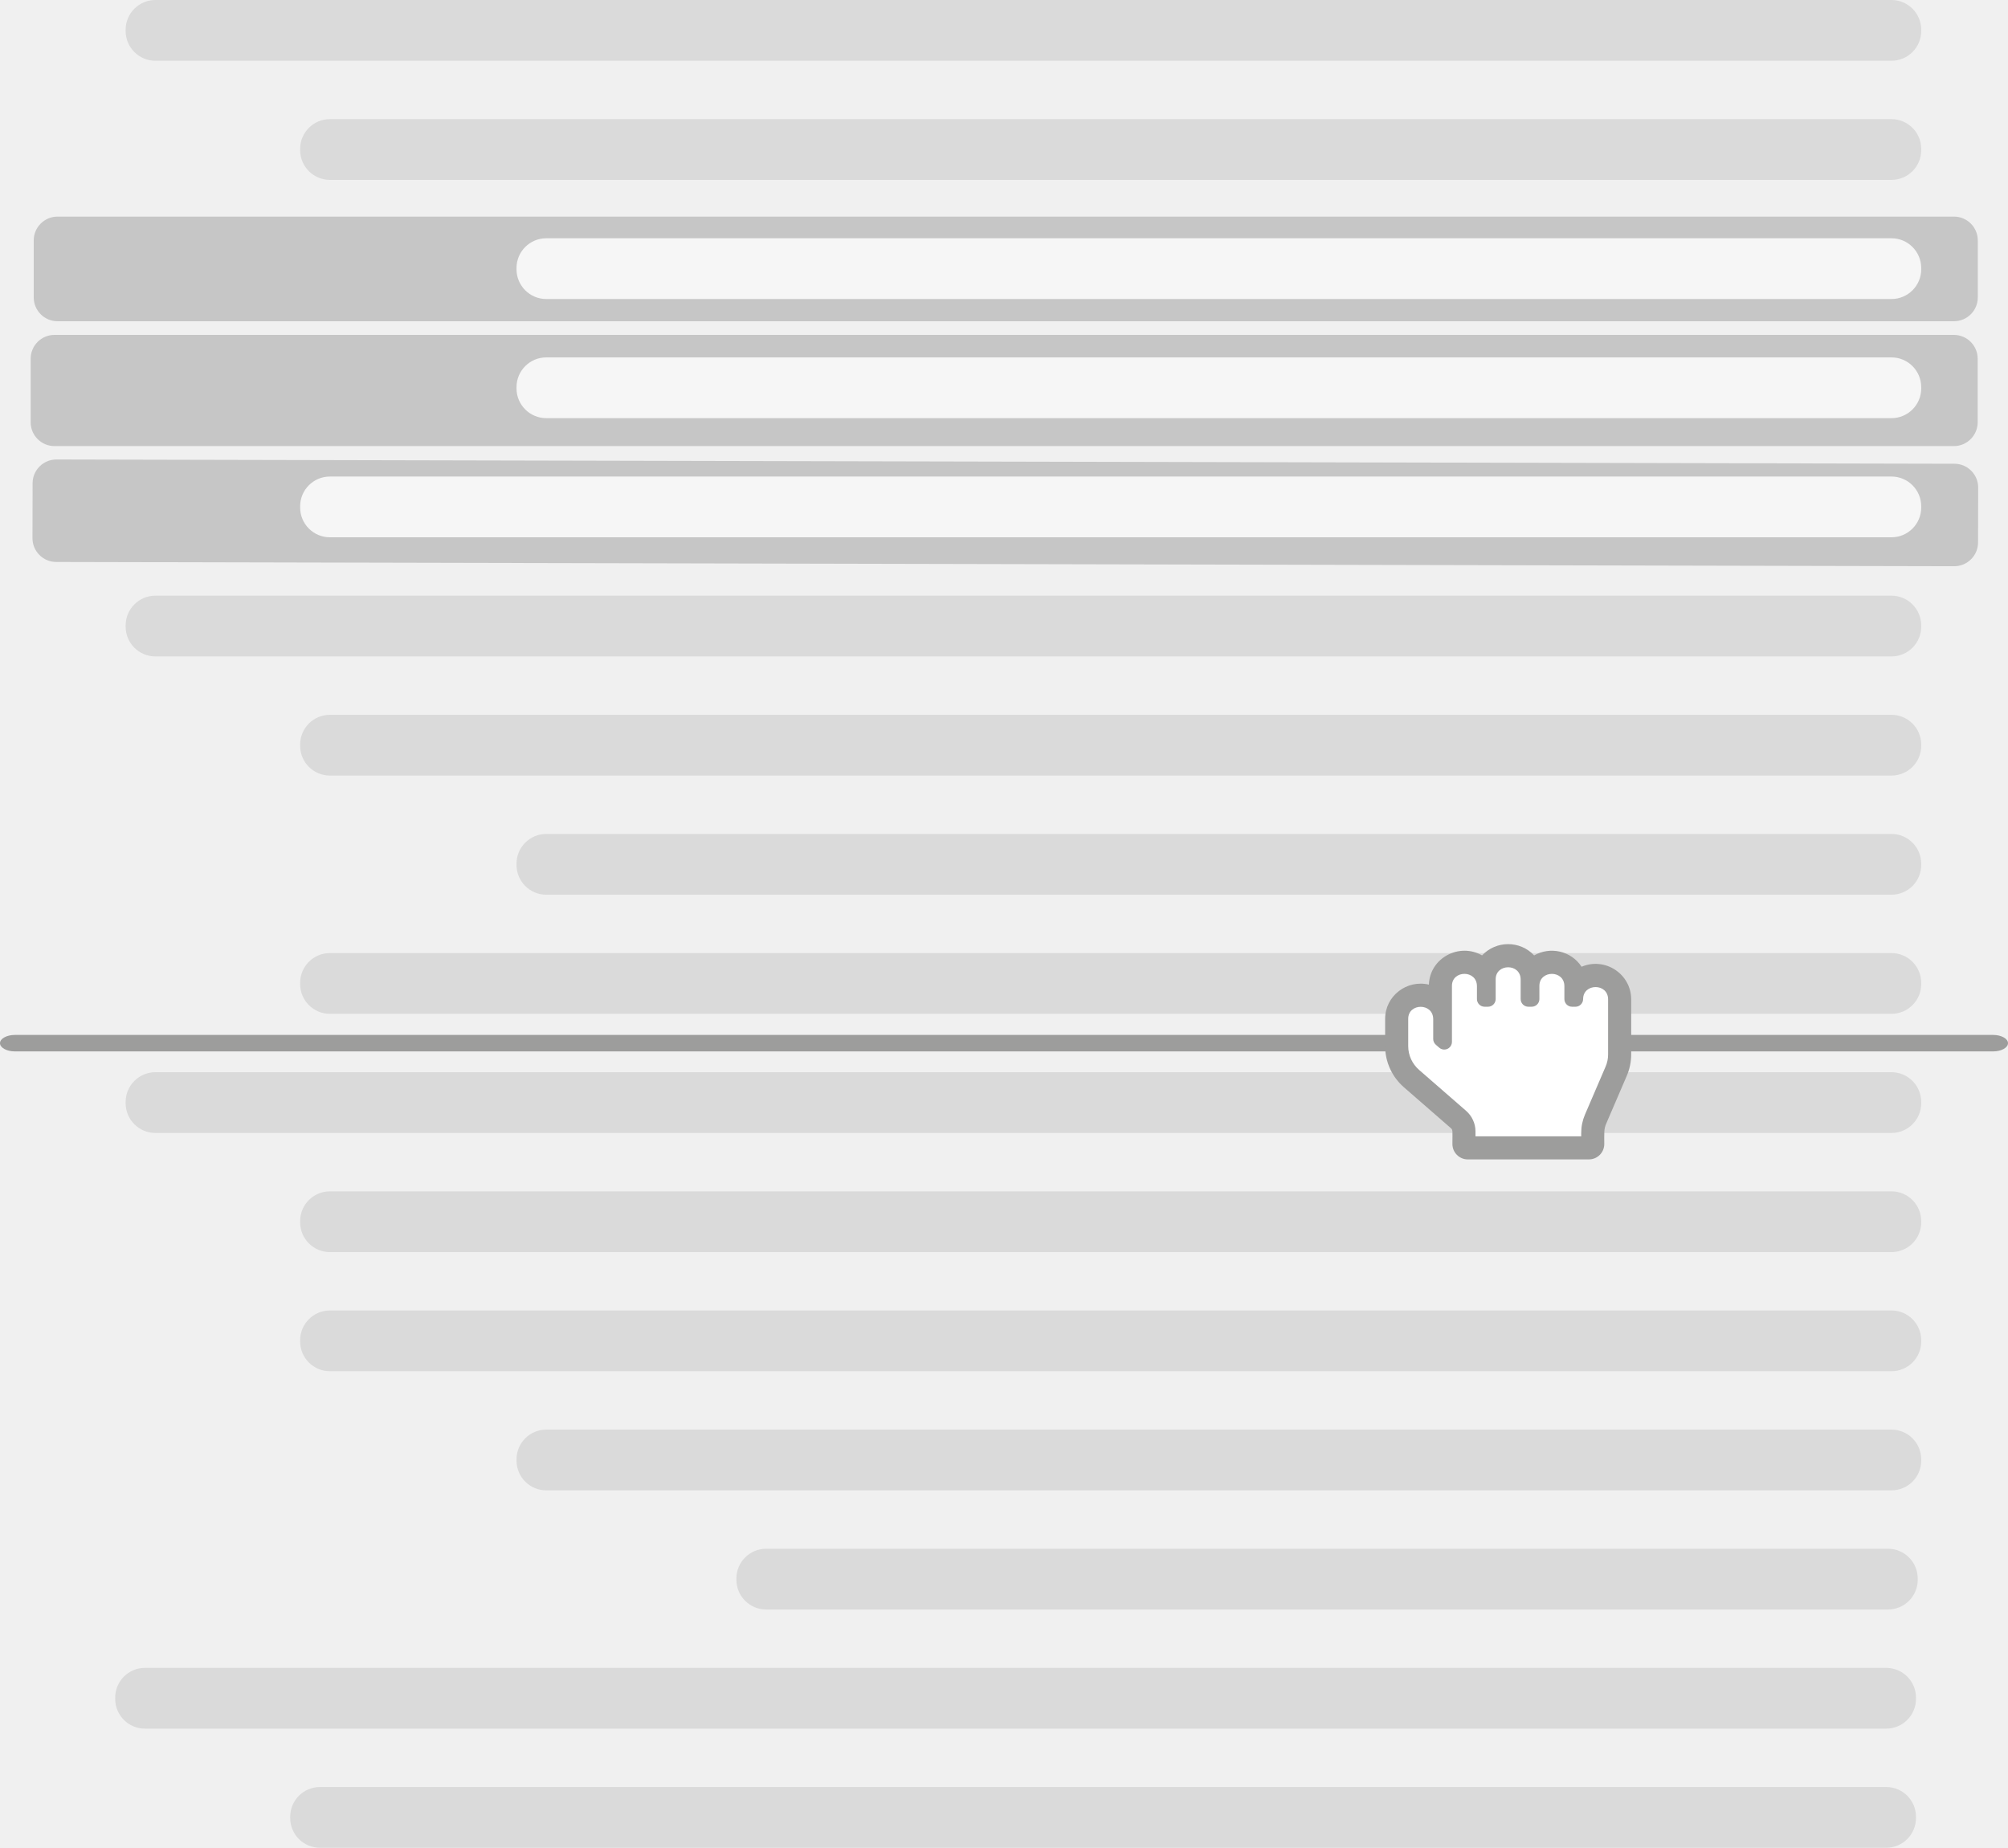
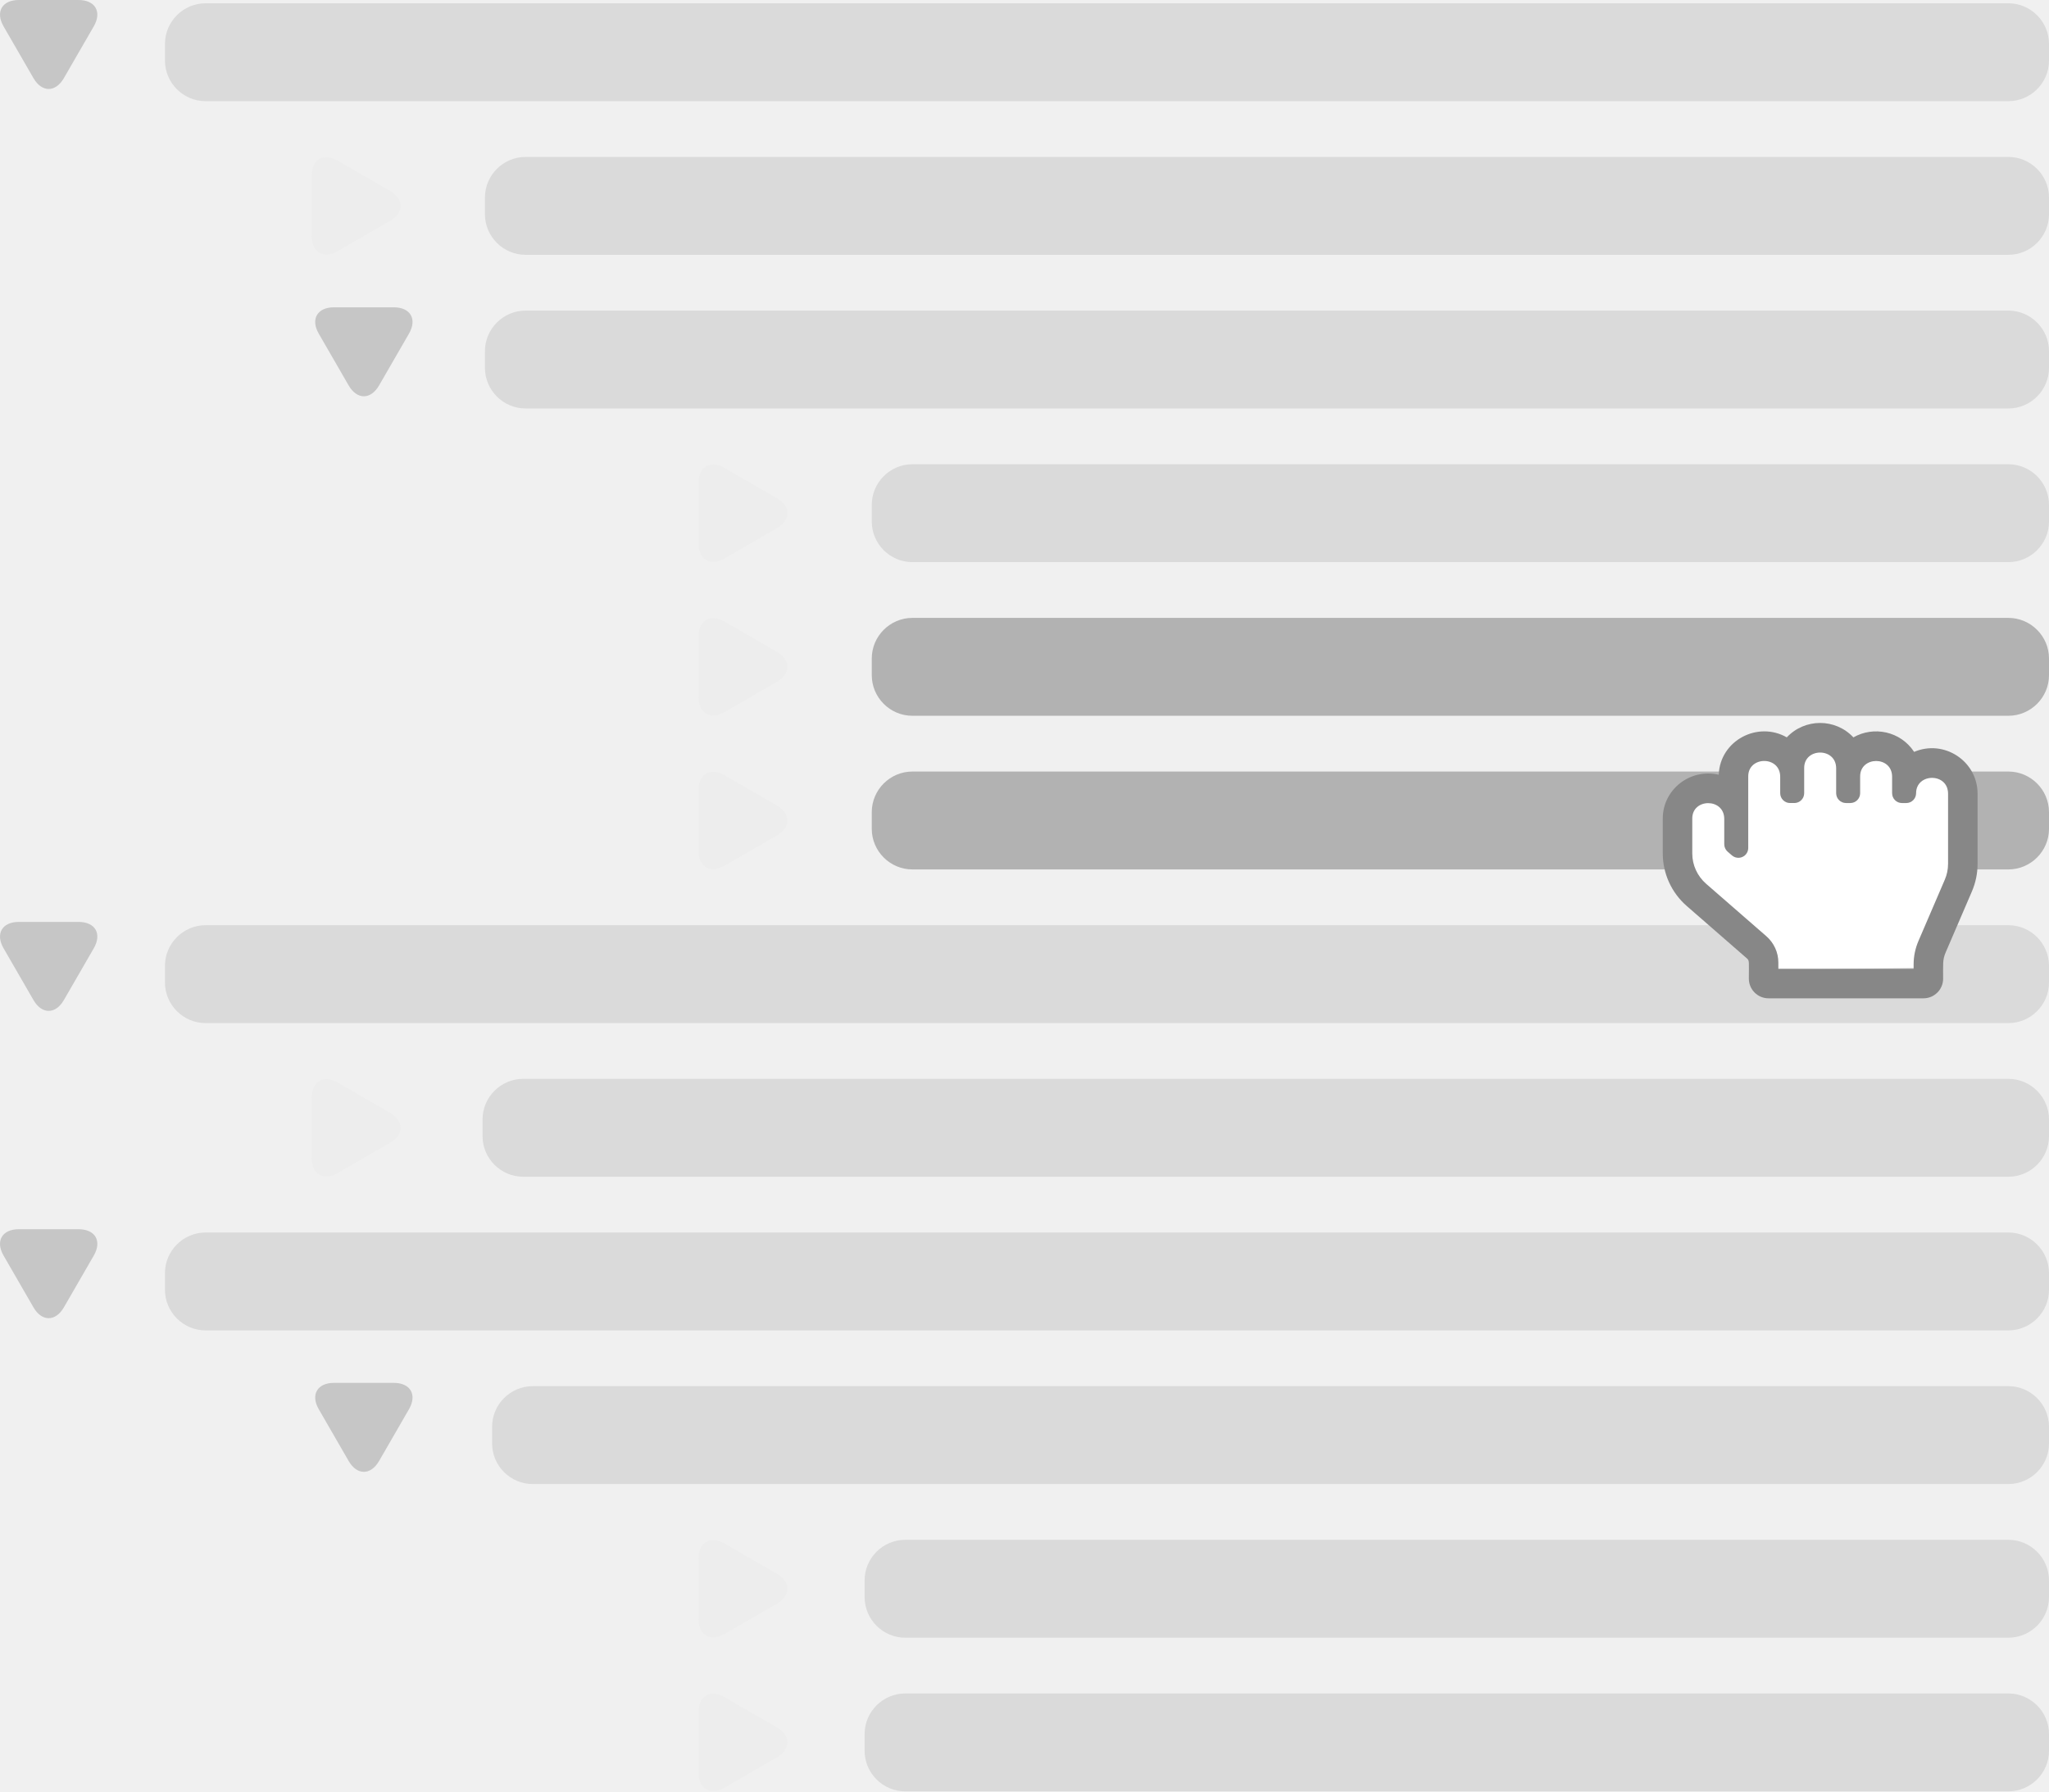
- <svg xmlns="http://www.w3.org/2000/svg" version="1.1" id="Ebene_1" x="0px" y="0px" width="191.789px" height="176.5px" viewBox="0 0 191.789 176.5" enable-background="new 0 0 191.789 176.5" xml:space="preserve">
+ <svg xmlns="http://www.w3.org/2000/svg" version="1.1" id="Ebene_1" x="0px" y="0px" width="286.029px" height="250.127px" viewBox="0 0 286.029 250.127" enable-background="new 0 0 286.029 250.127" xml:space="preserve">
  <g>
-     <path fill="#C6C6C6" d="M188.928,51.824c-0.003,1.247-1.026,2.265-2.273,2.263L5.364,53.68c-1.247-0.002-2.265-1.025-2.262-2.272   l0.012-5.254c0.003-1.247,1.026-2.265,2.273-2.263l181.291,0.407c1.247,0.002,2.265,1.025,2.262,2.272L188.928,51.824z" />
+     <path fill="#C6C6C6" d="M60.227-200.75c-0.002,1.247-1.025,2.265-2.272,2.262l-155.628-0.356c-1.247-0.003-2.265-1.026-2.262-2.273   l0.014-6.083c0.003-1.247,1.026-2.265,2.273-2.262l155.627,0.356c1.247,0.003,2.265,1.026,2.263,2.273L60.227-200.75z" />
  </g>
  <g>
-     <path fill="#C6C6C6" d="M188.903,28.417c0,1.247-1.021,2.268-2.268,2.268H5.49c-1.247,0-2.268-1.021-2.268-2.268v-5.458   c0-1.247,1.021-2.268,2.268-2.268h181.146c1.247,0,2.268,1.021,2.268,2.268V28.417z" />
+     <path fill="#C6C6C6" d="M60.203-223.531c0,1.247-1.021,2.268-2.268,2.268H-77.163c-1.247,0-2.268-1.021-2.268-2.268v-6.083   c0-1.247,1.021-2.268,2.268-2.268H57.935c1.247,0,2.268,1.021,2.268,2.268V-223.531z" />
  </g>
  <g>
-     <path fill="#C6C6C6" d="M188.892,40.342c0,1.247-1.021,2.268-2.268,2.268H5.198c-1.247,0-2.268-1.021-2.268-2.268v-6.084   c0-1.247,1.021-2.268,2.268-2.268h181.426c1.247,0,2.268,1.021,2.268,2.268V40.342z" />
+     <path fill="#C6C6C6" d="M60.194-212.232c0,1.247-1.021,2.268-2.268,2.268h-135.31c-1.247,0-2.268-1.021-2.268-2.268v-6.084   c0-1.247,1.021-2.268,2.268-2.268h135.31c1.247,0,2.268,1.021,2.268,2.268V-212.232z" />
  </g>
  <g>
-     <path fill="#DADADA" d="M183.5,2.968c0,1.559-1.275,2.834-2.834,2.834H14.835c-1.559,0-2.834-1.275-2.834-2.834V2.834   C12.001,1.275,13.276,0,14.835,0h165.83c1.559,0,2.834,1.275,2.834,2.834V2.968z" />
+     <rect x="186.8" y="-300.074" fill="#DADADA" width="114.75" height="5.803" />
+     <rect x="203.466" y="-287.627" fill="#DADADA" width="123.584" height="5.803" />
+     <rect x="224.134" y="-275.181" fill="#DADADA" width="66.416" height="5.803" />
+     <rect x="224.134" y="-262.734" fill="#DADADA" width="73.416" height="5.803" />
+     <rect x="203.466" y="-250.288" fill="#DADADA" width="142.334" height="5.803" />
+     <rect x="186.8" y="-237.841" fill="#DADADA" width="171.5" height="5.803" />
+     <rect x="203.466" y="-225.395" fill="#DADADA" width="120.834" height="5.803" />
+     <rect x="224.134" y="-212.949" fill="#DADADA" width="114.666" height="5.803" />
+     <rect x="203.466" y="-200.502" fill="#DADADA" width="121.584" height="5.803" />
+     <rect x="186.8" y="-188.056" fill="#DADADA" width="153.833" height="5.803" />
+     <rect x="203.466" y="-175.609" fill="#DADADA" width="154.834" height="5.803" />
+     <rect x="203.466" y="-163.163" fill="#DADADA" width="116.334" height="5.803" />
+     <rect x="224.134" y="-150.716" fill="#DADADA" width="117.416" height="5.803" />
+     <rect x="245.467" y="-138.27" fill="#DADADA" width="81.083" height="5.803" />
+     <rect x="186.8" y="-125.823" fill="#DADADA" width="122.75" height="5.803" />
+     <rect x="203.466" y="-113.376" fill="#DADADA" width="128.334" height="5.803" />
  </g>
  <g>
-     <path fill="#DADADA" d="M183.5,14.348c0,1.559-1.275,2.834-2.834,2.834H31.502c-1.559,0-2.834-1.275-2.834-2.834v-0.134   c0-1.559,1.275-2.834,2.834-2.834h149.163c1.559,0,2.834,1.275,2.834,2.834V14.348z" />
+     <path fill="#C6C6C6" d="M57.465-249.605c0,1.559-1.275,2.834-2.834,2.834h-165.83c-1.559,0-2.834-1.275-2.834-2.834v-0.134   c0-1.559,1.275-2.834,2.834-2.834h165.83c1.559,0,2.834,1.275,2.834,2.834V-249.605z" />
  </g>
  <g>
-     <path fill="#F6F6F6" d="M183.5,25.728c0,1.559-1.275,2.834-2.834,2.834H52.168c-1.559,0-2.834-1.275-2.834-2.834v-0.134   c0-1.559,1.275-2.834,2.834-2.834h128.497c1.559,0,2.834,1.275,2.834,2.834V25.728z" />
+     <path fill="#C6C6C6" d="M57.465-238.226c0,1.559-1.275,2.834-2.834,2.834H-94.532c-1.559,0-2.834-1.275-2.834-2.834v-0.134   c0-1.559,1.275-2.834,2.834-2.834H54.631c1.559,0,2.834,1.275,2.834,2.834V-238.226z" />
  </g>
  <g>
-     <path fill="#F6F6F6" d="M183.5,37.108c0,1.559-1.275,2.834-2.834,2.834H52.168c-1.559,0-2.834-1.275-2.834-2.834v-0.134   c0-1.559,1.275-2.834,2.834-2.834h128.497c1.559,0,2.834,1.275,2.834,2.834V37.108z" />
+     <path fill="#F6F6F6" d="M57.465-226.846c0,1.559-1.275,2.834-2.834,2.834H-73.866c-1.559,0-2.834-1.275-2.834-2.834v-0.134   c0-1.559,1.275-2.834,2.834-2.834H54.631c1.559,0,2.834,1.275,2.834,2.834V-226.846z" />
  </g>
  <g>
-     <path fill="#F6F6F6" d="M183.5,48.488c0,1.559-1.275,2.834-2.834,2.834H31.502c-1.559,0-2.834-1.275-2.834-2.834v-0.134   c0-1.559,1.275-2.834,2.834-2.834h149.163c1.559,0,2.834,1.275,2.834,2.834V48.488z" />
+     <path fill="#F6F6F6" d="M57.465-215.466c0,1.559-1.275,2.834-2.834,2.834H-73.866c-1.559,0-2.834-1.275-2.834-2.834v-0.134   c0-1.559,1.275-2.834,2.834-2.834H54.631c1.559,0,2.834,1.275,2.834,2.834V-215.466z" />
  </g>
  <g>
-     <path fill="#DADADA" d="M183.5,59.868c0,1.559-1.275,2.834-2.834,2.834H14.835c-1.559,0-2.834-1.275-2.834-2.834v-0.134   c0-1.559,1.275-2.834,2.834-2.834h165.83c1.559,0,2.834,1.275,2.834,2.834V59.868z" />
+     <path fill="#F6F6F6" d="M57.465-204.086c0,1.559-1.275,2.834-2.834,2.834H-94.532c-1.559,0-2.834-1.275-2.834-2.834v-0.134   c0-1.559,1.275-2.834,2.834-2.834H54.631c1.559,0,2.834,1.275,2.834,2.834V-204.086z" />
  </g>
  <g>
-     <path fill="#DADADA" d="M183.5,71.248c0,1.559-1.275,2.834-2.834,2.834H31.502c-1.559,0-2.834-1.275-2.834-2.834v-0.134   c0-1.559,1.275-2.834,2.834-2.834h149.163c1.559,0,2.834,1.275,2.834,2.834V71.248z" />
+     <path fill="#C6C6C6" d="M57.465-192.706c0,1.559-1.275,2.834-2.834,2.834h-165.83c-1.559,0-2.834-1.275-2.834-2.834v-0.134   c0-1.559,1.275-2.834,2.834-2.834h165.83c1.559,0,2.834,1.275,2.834,2.834V-192.706z" />
  </g>
  <g>
-     <path fill="#DADADA" d="M183.5,82.628c0,1.559-1.275,2.834-2.834,2.834H52.168c-1.559,0-2.834-1.275-2.834-2.834v-0.135   c0-1.559,1.275-2.834,2.834-2.834h128.497c1.559,0,2.834,1.275,2.834,2.834V82.628z" />
+     <path fill="#C6C6C6" d="M57.465-181.326c0,1.559-1.275,2.834-2.834,2.834H-94.532c-1.559,0-2.834-1.275-2.834-2.834v-0.134   c0-1.559,1.275-2.834,2.834-2.834H54.631c1.559,0,2.834,1.275,2.834,2.834V-181.326z" />
  </g>
  <g>
-     <path fill="#DADADA" d="M183.5,94.007c0,1.559-1.275,2.834-2.834,2.834H31.502c-1.559,0-2.834-1.275-2.834-2.834v-0.135   c0-1.559,1.275-2.834,2.834-2.834h149.163c1.559,0,2.834,1.275,2.834,2.834V94.007z" />
+     <path fill="#C6C6C6" d="M57.465-169.946c0,1.559-1.275,2.834-2.834,2.834H-73.866c-1.559,0-2.834-1.275-2.834-2.834v-0.135   c0-1.559,1.275-2.834,2.834-2.834H54.631c1.559,0,2.834,1.275,2.834,2.834V-169.946z" />
  </g>
  <g>
-     <path fill="#DADADA" d="M183.5,105.387c0,1.559-1.275,2.834-2.834,2.834H14.835c-1.559,0-2.834-1.275-2.834-2.834v-0.134   c0-1.559,1.275-2.834,2.834-2.834h165.83c1.559,0,2.834,1.275,2.834,2.834V105.387z" />
+     <path fill="#C6C6C6" d="M57.465-158.566c0,1.559-1.275,2.834-2.834,2.834H-94.532c-1.559,0-2.834-1.275-2.834-2.834v-0.135   c0-1.559,1.275-2.834,2.834-2.834H54.631c1.559,0,2.834,1.275,2.834,2.834V-158.566z" />
  </g>
  <g>
-     <path fill="#DADADA" d="M183.5,116.767c0,1.559-1.275,2.834-2.834,2.834H31.502c-1.559,0-2.834-1.275-2.834-2.834v-0.134   c0-1.559,1.275-2.834,2.834-2.834h149.163c1.559,0,2.834,1.275,2.834,2.834V116.767z" />
+     <path fill="#C6C6C6" d="M57.465-147.187c0,1.559-1.275,2.834-2.834,2.834h-165.83c-1.559,0-2.834-1.275-2.834-2.834v-0.134   c0-1.559,1.275-2.834,2.834-2.834h165.83c1.559,0,2.834,1.275,2.834,2.834V-147.187z" />
  </g>
  <g>
-     <path fill="#DADADA" d="M183.5,128.146c0,1.559-1.275,2.834-2.834,2.834H31.502c-1.559,0-2.834-1.275-2.834-2.834v-0.134   c0-1.559,1.275-2.834,2.834-2.834h149.163c1.559,0,2.834,1.275,2.834,2.834V128.146z" />
+     <path fill="#C6C6C6" d="M57.465-135.807c0,1.559-1.275,2.834-2.834,2.834H-94.532c-1.559,0-2.834-1.275-2.834-2.834v-0.134   c0-1.559,1.275-2.834,2.834-2.834H54.631c1.559,0,2.834,1.275,2.834,2.834V-135.807z" />
  </g>
  <g>
-     <path fill="#DADADA" d="M183.5,139.526c0,1.559-1.275,2.834-2.834,2.834H52.168c-1.559,0-2.834-1.275-2.834-2.834v-0.134   c0-1.559,1.275-2.834,2.834-2.834h128.497c1.559,0,2.834,1.275,2.834,2.834V139.526z" />
+     <path fill="#C6C6C6" d="M57.465-124.427c0,1.559-1.275,2.834-2.834,2.834H-94.532c-1.559,0-2.834-1.275-2.834-2.834v-0.134   c0-1.559,1.275-2.834,2.834-2.834H54.631c1.559,0,2.834,1.275,2.834,2.834V-124.427z" />
  </g>
  <g>
-     <path fill="#DADADA" d="M183.167,150.907c0,1.559-1.275,2.834-2.834,2.834H73.169c-1.559,0-2.834-1.275-2.834-2.834v-0.135   c0-1.559,1.275-2.834,2.834-2.834h107.163c1.559,0,2.834,1.275,2.834,2.834V150.907z" />
+     <path fill="#C6C6C6" d="M57.465-113.047c0,1.559-1.275,2.834-2.834,2.834H-73.866c-1.559,0-2.834-1.275-2.834-2.834v-0.134   c0-1.559,1.275-2.834,2.834-2.834H54.631c1.559,0,2.834,1.275,2.834,2.834V-113.047z" />
  </g>
  <g>
-     <path fill="#DADADA" d="M183,162.286c0,1.559-1.275,2.834-2.834,2.834H13.836c-1.559,0-2.834-1.275-2.834-2.834v-0.134   c0-1.559,1.275-2.834,2.834-2.834h166.33c1.559,0,2.834,1.275,2.834,2.834V162.286z" />
+     <path fill="#C6C6C6" d="M57.132-101.667c0,1.559-1.275,2.834-2.834,2.834H-52.865c-1.559,0-2.834-1.275-2.834-2.834v-0.135   c0-1.559,1.275-2.834,2.834-2.834H54.298c1.559,0,2.834,1.275,2.834,2.834V-101.667z" />
  </g>
  <g>
-     <path fill="#DADADA" d="M183,173.666c0,1.559-1.275,2.834-2.834,2.834H30.552c-1.559,0-2.834-1.275-2.834-2.834v-0.134   c0-1.559,1.275-2.834,2.834-2.834h149.614c1.559,0,2.834,1.275,2.834,2.834V173.666z" />
+     <path fill="#C6C6C6" d="M56.966-90.288c0,1.559-1.275,2.834-2.834,2.834h-166.33c-1.559,0-2.834-1.275-2.834-2.834v-0.134   c0-1.559,1.275-2.834,2.834-2.834h166.33c1.559,0,2.834,1.275,2.834,2.834V-90.288z" />
  </g>
  <g>
-     <path fill="#9D9D9C" d="M191.789,99.645c0,0.433-0.638,0.787-1.417,0.787H1.417c-0.78,0-1.417-0.354-1.417-0.787   c0-0.433,0.638-0.787,1.417-0.787h188.954C191.151,98.858,191.789,99.212,191.789,99.645z" />
+     <path fill="#C6C6C6" d="M56.966-78.908c0,1.559-1.275,2.834-2.834,2.834H-95.483c-1.559,0-2.834-1.275-2.834-2.834v-0.134   c0-1.559,1.275-2.834,2.834-2.834H54.131c1.559,0,2.834,1.275,2.834,2.834V-78.908z" />
  </g>
  <g>
-     <polygon fill="#FFFFFF" points="133.962,95.805 137.179,95.374 138.944,91.805 145.925,91.961 152.043,93.452 154.789,95.06    154.75,101.218 151.376,109.493 140.826,109.689 137.493,105.179 133.649,101.806  " />
-     <path fill="#9D9D9C" d="M151.063,92.344c-1.026-1.556-3.033-1.94-4.534-1.083c-1.353-1.444-3.632-1.427-4.973-0.001   c-2.163-1.24-4.989,0.232-5.079,2.791c-2.12-0.497-4.179,1.09-4.179,3.268v2.613c0,1.503,0.655,2.936,1.799,3.93l4.485,3.905   c0.195,0.17,0.142,0.256,0.142,1.511c0,0.811,0.658,1.469,1.469,1.469h11.566c0.811,0,1.469-0.658,1.469-1.469   c0-1.079-0.046-1.412,0.184-1.945l1.966-4.572c0.279-0.652,0.421-1.341,0.421-2.046v-5.253   C155.798,93.036,153.304,91.391,151.063,92.344z M153.595,100.714c0,0.403-0.082,0.803-0.243,1.174l-1.966,4.574   c-0.239,0.559-0.361,1.149-0.361,1.756v0.325h-10.098v-0.473c0-0.751-0.329-1.467-0.898-1.964l-4.485-3.905   c-0.663-0.578-1.042-1.405-1.042-2.27v-2.614c0-1.524,2.387-1.539,2.387,0.031v1.893c0,0.212,0.092,0.414,0.252,0.554l0.322,0.28   c0.306,0.266,0.769,0.234,1.036-0.072c0.114-0.134,0.18-0.305,0.18-0.482v-5.351c0-1.52,2.387-1.548,2.387,0.032v1.228   c0,0.405,0.329,0.734,0.734,0.734h0.321c0.405,0,0.734-0.329,0.734-0.734v-1.889c0-1.521,2.387-1.546,2.387,0.031v1.858   c0,0.405,0.329,0.734,0.734,0.734h0.321c0.405,0,0.734-0.329,0.734-0.734v-1.259c0-1.516,2.387-1.55,2.387,0.032v1.228   c0,0.405,0.329,0.734,0.734,0.734h0.321c0.405,0,0.734-0.329,0.734-0.734c0-1.521,2.387-1.543,2.387,0.031V100.714z" />
+     <path fill="#9D9D9C" d="M65.754-152.929c0,0.315-0.638,0.572-1.417,0.572h-188.954c-0.78,0-1.417-0.257-1.417-0.572   s0.638-0.572,1.417-0.572H64.337C65.117-153.501,65.754-153.244,65.754-152.929z" />
  </g>
+   <g>
+     <polygon fill="#FFFFFF" points="7.928,-156.769 11.144,-157.2 12.909,-160.769 19.89,-160.612 26.009,-159.122 28.754,-157.514    28.715,-151.356 25.342,-143.081 14.792,-142.884 11.458,-147.395 7.614,-150.768  " />
+     <path fill="#9D9D9C" d="M25.028-160.23c-1.026-1.556-3.033-1.94-4.534-1.083c-1.353-1.444-3.632-1.427-4.973-0.001   c-2.163-1.24-4.989,0.232-5.079,2.791c-2.12-0.497-4.179,1.09-4.179,3.268v2.613c0,1.503,0.655,2.936,1.799,3.93l4.485,3.905   c0.195,0.17,0.142,0.256,0.142,1.511c0,0.811,0.658,1.469,1.469,1.469h11.566c0.811,0,1.469-0.658,1.469-1.469   c0-1.079-0.046-1.412,0.184-1.945l1.966-4.572c0.279-0.652,0.421-1.341,0.421-2.046v-5.253   C29.764-159.538,27.27-161.183,25.028-160.23z M27.561-151.859c0,0.403-0.082,0.803-0.243,1.174l-1.966,4.574   c-0.239,0.559-0.361,1.149-0.361,1.756v0.325H14.893v-0.473c0-0.751-0.329-1.467-0.898-1.964l-4.485-3.905   c-0.663-0.578-1.042-1.405-1.042-2.27v-2.614c0-1.524,2.387-1.539,2.387,0.031v1.893c0,0.212,0.092,0.414,0.252,0.554l0.322,0.28   c0.306,0.266,0.769,0.234,1.036-0.072c0.114-0.134,0.18-0.305,0.18-0.482v-5.351c0-1.52,2.387-1.548,2.387,0.032v1.228   c0,0.405,0.329,0.734,0.734,0.734h0.321c0.405,0,0.734-0.329,0.734-0.734v-1.889c0-1.521,2.387-1.546,2.387,0.031v1.858   c0,0.405,0.329,0.734,0.734,0.734h0.321c0.405,0,0.734-0.329,0.734-0.734v-1.259c0-1.516,2.387-1.55,2.387,0.032v1.228   c0,0.405,0.329,0.734,0.734,0.734h0.321c0.405,0,0.734-0.329,0.734-0.734c0-1.521,2.387-1.543,2.387,0.031V-151.859z" />
+   </g>
+   <g>
+     <path fill="#DADADA" d="M286.029,8.457c0,3.118-2.551,5.669-5.669,5.669H28.697c-3.118,0-5.669-2.551-5.669-5.669V6.128   c0-3.118,2.551-5.669,5.669-5.669H280.36c3.118,0,5.669,2.551,5.669,5.669V8.457z" />
+   </g>
+   <g>
+     <path fill="#C6C6C6" d="M10.963,0c2.338,0,3.295,1.657,2.126,3.682L8.92,10.904c-1.169,2.025-3.083,2.025-4.252,0L0.499,3.682   C-0.67,1.657,0.287,0,2.625,0H10.963z" />
+   </g>
+   <g>
+     <path fill="#DADADA" d="M286.029,29.911c0,3.118-2.551,5.669-5.669,5.669H73.364c-3.118,0-5.669-2.551-5.669-5.669v-2.328   c0-3.118,2.551-5.669,5.669-5.669H280.36c3.118,0,5.669,2.551,5.669,5.669V29.911z" />
+   </g>
+   <g>
+     <path fill="#EDEDED" d="M43.501,24.578c0-2.338,1.657-3.295,3.682-2.126l7.222,4.169c2.025,1.169,2.025,3.083,0,4.252l-7.222,4.169   c-2.025,1.169-3.682,0.212-3.682-2.126V24.578z" />
+   </g>
+   <g>
+     <path fill="#DADADA" d="M286.029,51.365c0,3.118-2.551,5.669-5.669,5.669H73.364c-3.118,0-5.669-2.551-5.669-5.669v-2.328   c0-3.118,2.551-5.669,5.669-5.669H280.36c3.118,0,5.669,2.551,5.669,5.669V51.365z" />
+   </g>
+   <g>
+     <path fill="#C6C6C6" d="M54.963,42.909c2.338,0,3.295,1.657,2.126,3.682l-4.17,7.222c-1.169,2.025-3.083,2.025-4.252,0   l-4.169-7.222c-1.169-2.025-0.212-3.682,2.126-3.682H54.963z" />
+   </g>
+   <g>
+     <path fill="#DADADA" d="M286.029,72.821c0,3.119-2.551,5.669-5.669,5.669H127.363c-3.118,0-5.669-2.551-5.669-5.669v-2.329   c0-3.118,2.551-5.669,5.669-5.669H280.36c3.118,0,5.669,2.551,5.669,5.669V72.821z" />
+   </g>
+   <g>
+     <path fill="#EDEDED" d="M97.501,67.487c0-2.338,1.657-3.295,3.683-2.126l7.221,4.169c2.025,1.169,2.025,3.083,0,4.252l-7.221,4.169   c-2.025,1.169-3.683,0.213-3.683-2.126V67.487z" />
+   </g>
+   <g>
+     <path fill="#B2B2B2" d="M286.029,94.275c0,3.118-2.551,5.669-5.669,5.669H127.363c-3.118,0-5.669-2.551-5.669-5.669v-2.329   c0-3.118,2.551-5.669,5.669-5.669H280.36c3.118,0,5.669,2.551,5.669,5.669V94.275z" />
+   </g>
+   <g>
+     <path fill="#EDEDED" d="M97.501,88.941c0-2.339,1.657-3.295,3.683-2.126l7.221,4.17c2.025,1.169,2.025,3.083,0,4.252l-7.221,4.168   c-2.025,1.169-3.683,0.213-3.683-2.126V88.941z" />
+   </g>
+   <g>
+     <path fill="#B2B2B2" d="M286.029,115.73c0,3.118-2.551,5.669-5.669,5.669H127.363c-3.118,0-5.669-2.551-5.669-5.669v-2.33   c0-3.118,2.551-5.669,5.669-5.669H280.36c3.118,0,5.669,2.551,5.669,5.669V115.73z" />
+   </g>
+   <g>
+     <path fill="#EDEDED" d="M97.501,110.396c0-2.339,1.657-3.295,3.683-2.126l7.221,4.17c2.025,1.169,2.025,3.083,0,4.252l-7.221,4.169   c-2.025,1.169-3.683,0.213-3.683-2.126V110.396z" />
+   </g>
+   <g>
+     <path fill="#DADADA" d="M286.029,137.186c0,3.118-2.551,5.669-5.669,5.669H28.697c-3.118,0-5.669-2.551-5.669-5.669v-2.33   c0-3.118,2.551-5.669,5.669-5.669H280.36c3.118,0,5.669,2.551,5.669,5.669V137.186z" />
+   </g>
+   <g>
+     <path fill="#C6C6C6" d="M10.964,128.728c2.338,0,3.295,1.657,2.126,3.683l-4.17,7.221c-1.169,2.025-3.083,2.025-4.252,0   l-4.169-7.221c-1.169-2.025-0.212-3.683,2.126-3.683H10.964z" />
+   </g>
+   <g>
+     <path fill="#DADADA" d="M286.029,158.64c0,3.118-2.551,5.669-5.669,5.669H73.03c-3.118,0-5.669-2.551-5.669-5.669v-2.33   c0-3.118,2.551-5.669,5.669-5.669h207.33c3.118,0,5.669,2.551,5.669,5.669V158.64z" />
+   </g>
+   <g>
+     <path fill="#EDEDED" d="M43.501,153.305c0-2.339,1.657-3.295,3.682-2.126l7.222,4.17c2.025,1.169,2.025,3.083,0,4.252l-7.222,4.169   c-2.025,1.169-3.682,0.213-3.682-2.126V153.305z" />
+   </g>
+   <g>
+     <path fill="#DADADA" d="M286.029,180.095c0,3.118-2.551,5.669-5.669,5.669H28.697c-3.118,0-5.669-2.551-5.669-5.669v-2.33   c0-3.118,2.551-5.669,5.669-5.669H280.36c3.118,0,5.669,2.551,5.669,5.669V180.095z" />
+   </g>
+   <g>
+     <path fill="#C6C6C6" d="M10.964,171.637c2.338,0,3.295,1.657,2.126,3.683l-4.17,7.221c-1.169,2.025-3.083,2.025-4.252,0   l-4.169-7.221c-1.169-2.025-0.212-3.683,2.126-3.683H10.964z" />
+   </g>
+   <g>
+     <path fill="#DADADA" d="M286.029,201.549c0,3.118-2.551,5.669-5.669,5.669H74.364c-3.118,0-5.669-2.551-5.669-5.669v-2.33   c0-3.118,2.551-5.669,5.669-5.669H280.36c3.118,0,5.669,2.551,5.669,5.669V201.549z" />
+   </g>
+   <g>
+     <path fill="#C6C6C6" d="M54.964,193.091c2.338,0,3.295,1.657,2.126,3.683l-4.17,7.221c-1.169,2.025-3.083,2.025-4.252,0   l-4.169-7.221c-1.169-2.025-0.212-3.683,2.126-3.683H54.964z" />
+   </g>
+   <g>
+     <path fill="#DADADA" d="M286.029,223.004c0,3.118-2.551,5.669-5.669,5.669H126.363c-3.118,0-5.669-2.551-5.669-5.669v-2.33   c0-3.118,2.551-5.669,5.669-5.669H280.36c3.118,0,5.669,2.551,5.669,5.669V223.004z" />
+   </g>
+   <g>
+     <path fill="#EDEDED" d="M97.501,217.669c0-2.339,1.657-3.295,3.683-2.126l7.221,4.17c2.025,1.169,2.025,3.083,0,4.252l-7.221,4.168   c-2.025,1.169-3.683,0.213-3.683-2.126V217.669z" />
+   </g>
+   <g>
+     <path fill="#DADADA" d="M286.029,244.458c0,3.118-2.551,5.669-5.669,5.669H126.363c-3.118,0-5.669-2.551-5.669-5.669v-2.33   c0-3.118,2.551-5.669,5.669-5.669H280.36c3.118,0,5.669,2.551,5.669,5.669V244.458z" />
+   </g>
+   <g>
+     <path fill="#EDEDED" d="M97.501,239.123c0-2.339,1.657-3.295,3.683-2.126l7.221,4.17c2.025,1.169,2.025,3.083,0,4.252l-7.221,4.169   c-2.025,1.169-3.683,0.213-3.683-2.126V239.123z" />
+   </g>
+   <polyline fill="#FFFFFF" points="245.742,133.313 234.738,122.49 234.378,110.767 240.871,110.225 242.855,104.994 249.168,105.175   252.955,103.372 257.104,105.175 261.253,103.913 263.959,106.077 271.533,107.521 273.156,118.703 268.468,131.51 267.746,135.117   246.102,135.477 " />
+   <path fill="#878787" d="M267.202,104.985c-1.92-2.911-5.674-3.631-8.479-2.025c-2.529-2.7-6.792-2.668-9.298-0.002  c-4.045-2.319-9.329,0.435-9.498,5.219c-3.964-0.93-7.813,2.038-7.813,6.11v4.886c0,2.812,1.226,5.49,3.364,7.348l8.386,7.306  c0.366,0.316,0.266,0.478,0.266,2.823c0,1.516,1.23,2.746,2.746,2.746h21.628c1.516,0,2.746-1.23,2.746-2.746  c0-2.017-0.086-2.64,0.344-3.638l3.677-8.551c0.521-1.219,0.786-2.505,0.786-3.824v-9.823  C276.056,106.278,271.392,103.203,267.202,104.985z M271.937,120.637c0,0.754-0.153,1.502-0.454,2.195l-3.677,8.555  c-0.447,1.045-0.676,2.146-0.676,3.283v0.606h-18.882v-0.884c0-1.405-0.615-2.743-1.68-3.671l-8.387-7.305  c-1.241-1.079-1.949-2.625-1.949-4.244v-4.888c0-2.851,4.464-2.876,4.464,0.06v3.537c0,0.397,0.171,0.775,0.47,1.036l0.604,0.524  c0.571,0.497,1.438,0.437,1.938-0.133c0.214-0.253,0.337-0.573,0.337-0.903v-10.007c0-2.841,4.461-2.895,4.461,0.061v2.296  c0,0.757,0.617,1.372,1.374,1.372h0.601c0.758,0,1.373-0.615,1.373-1.372v-3.532c0-2.845,4.464-2.89,4.464,0.06v3.473  c0,0.757,0.615,1.372,1.373,1.372h0.601c0.757,0,1.374-0.615,1.374-1.372v-2.356c0-2.834,4.462-2.896,4.462,0.061v2.296  c0,0.757,0.615,1.372,1.373,1.372h0.601c0.759,0,1.374-0.615,1.374-1.372c0-2.846,4.463-2.886,4.463,0.058V120.637z" />
</svg>
